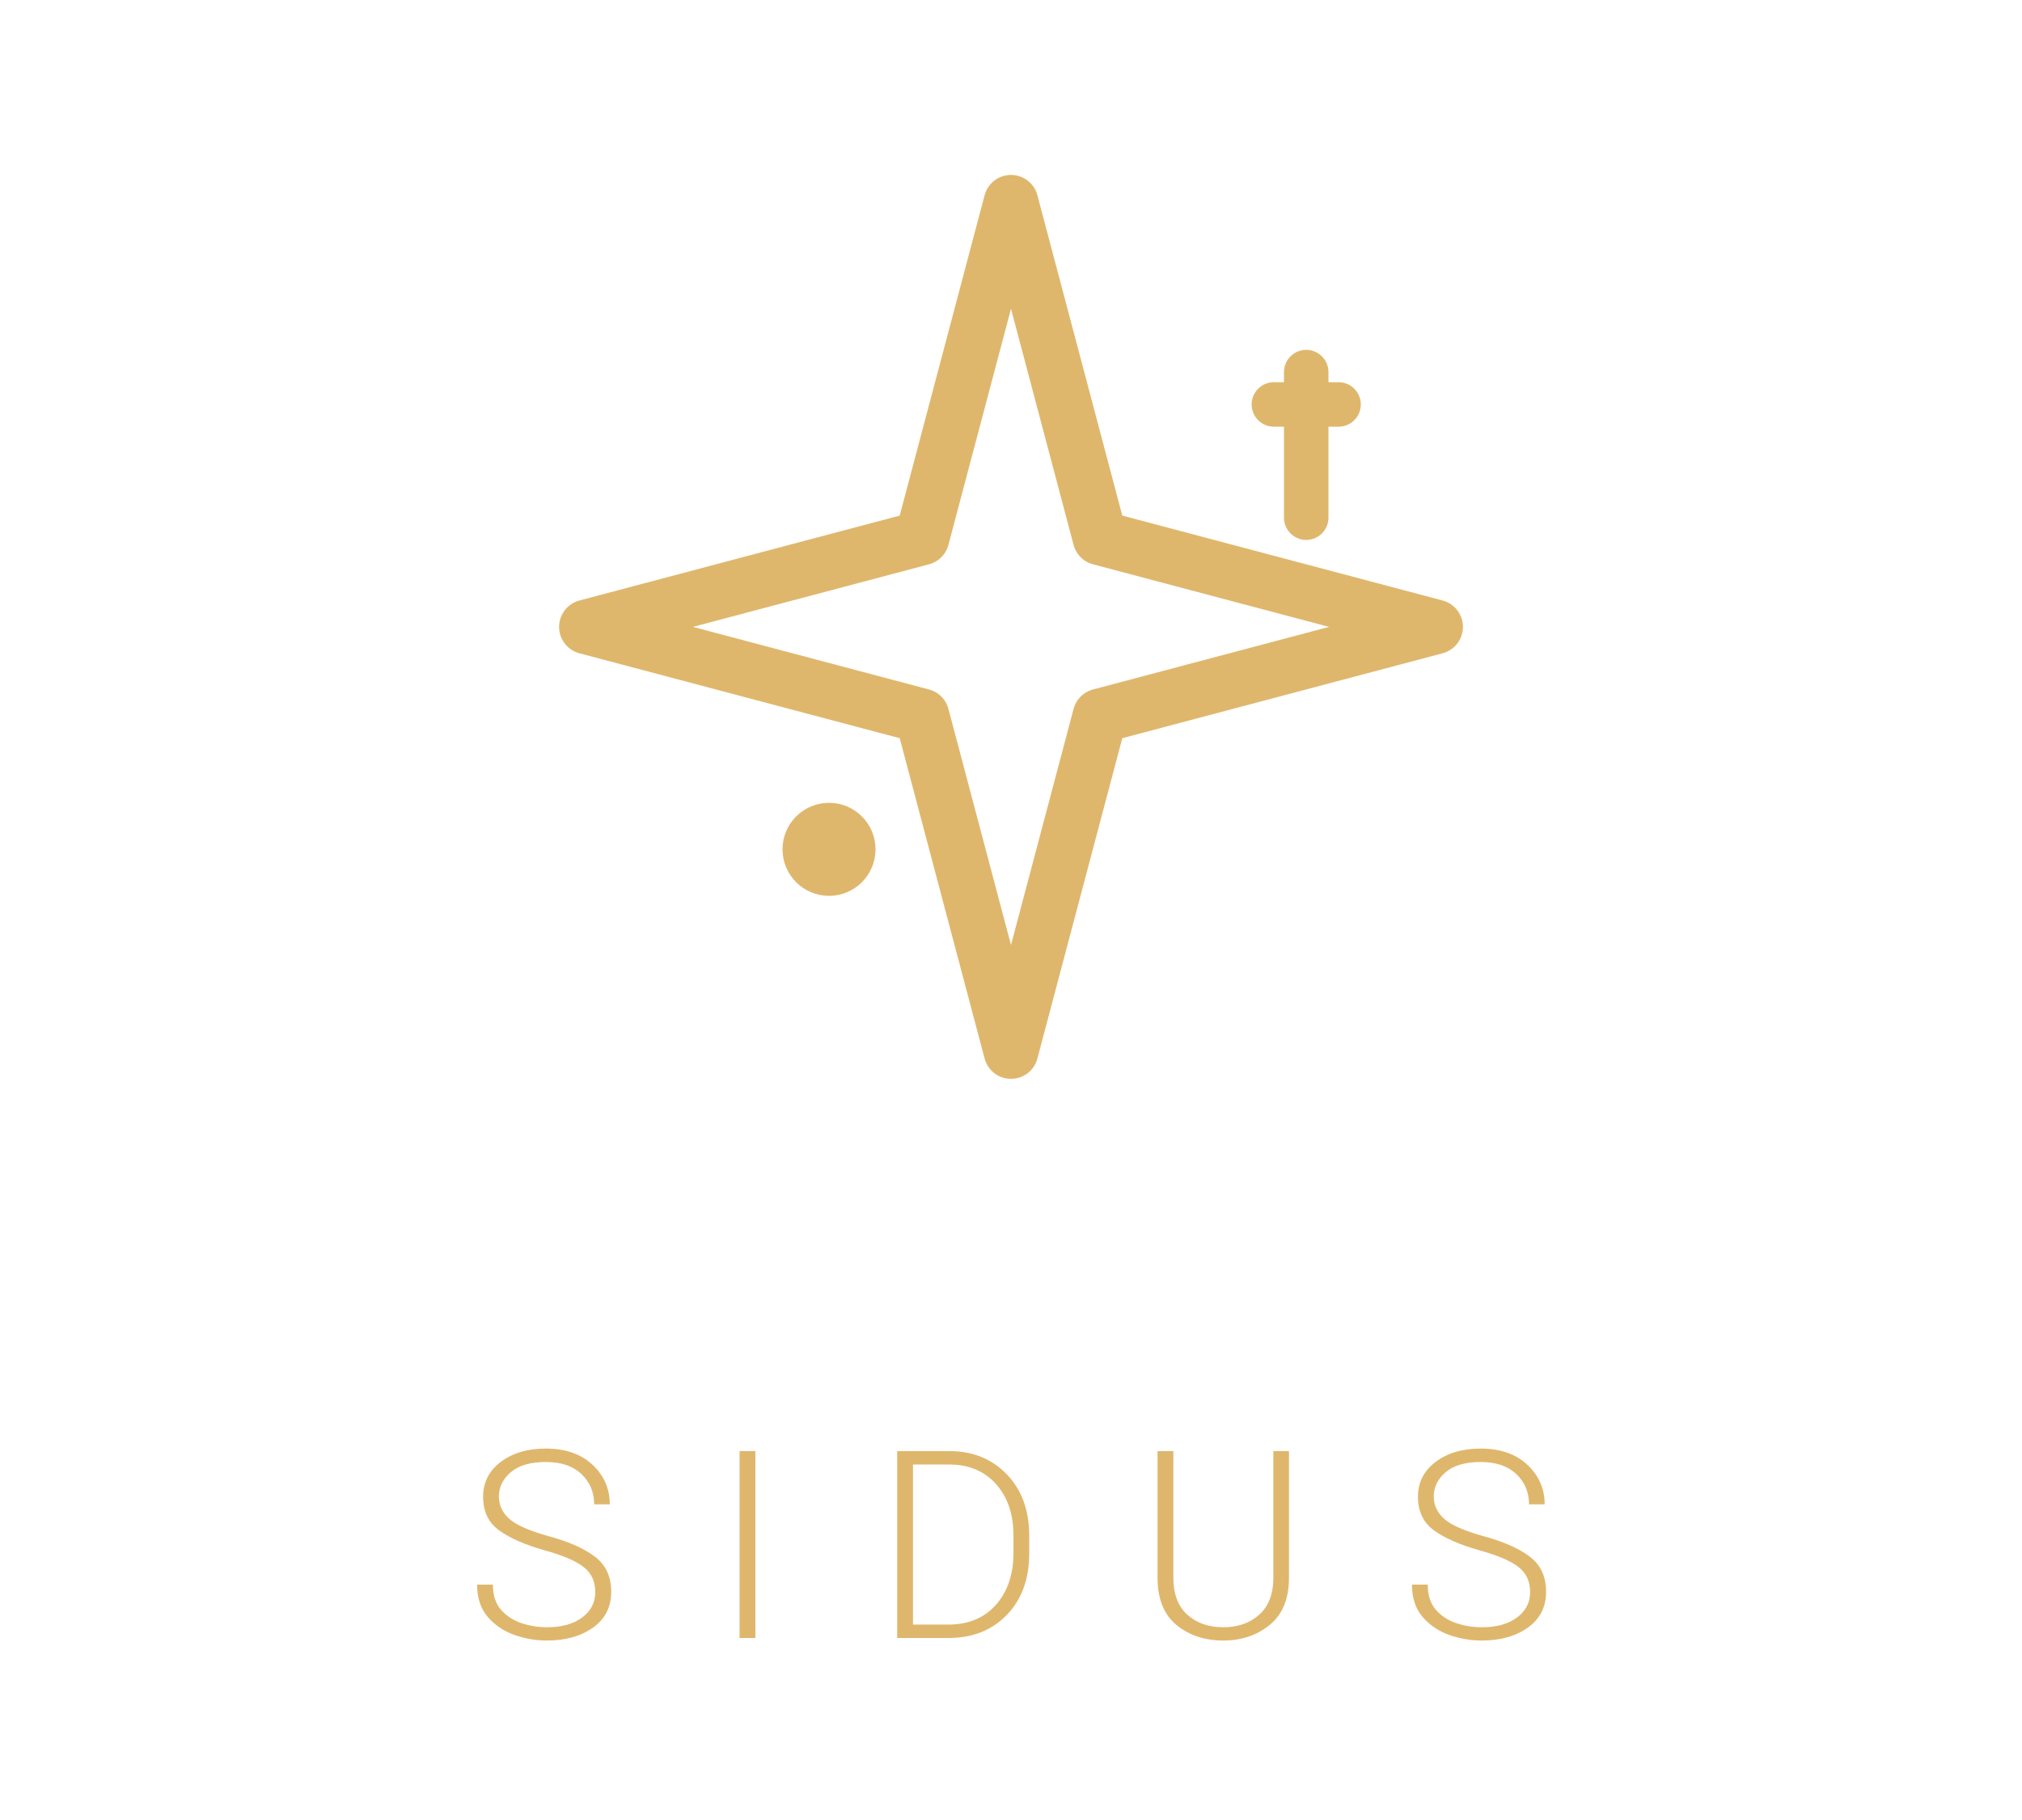
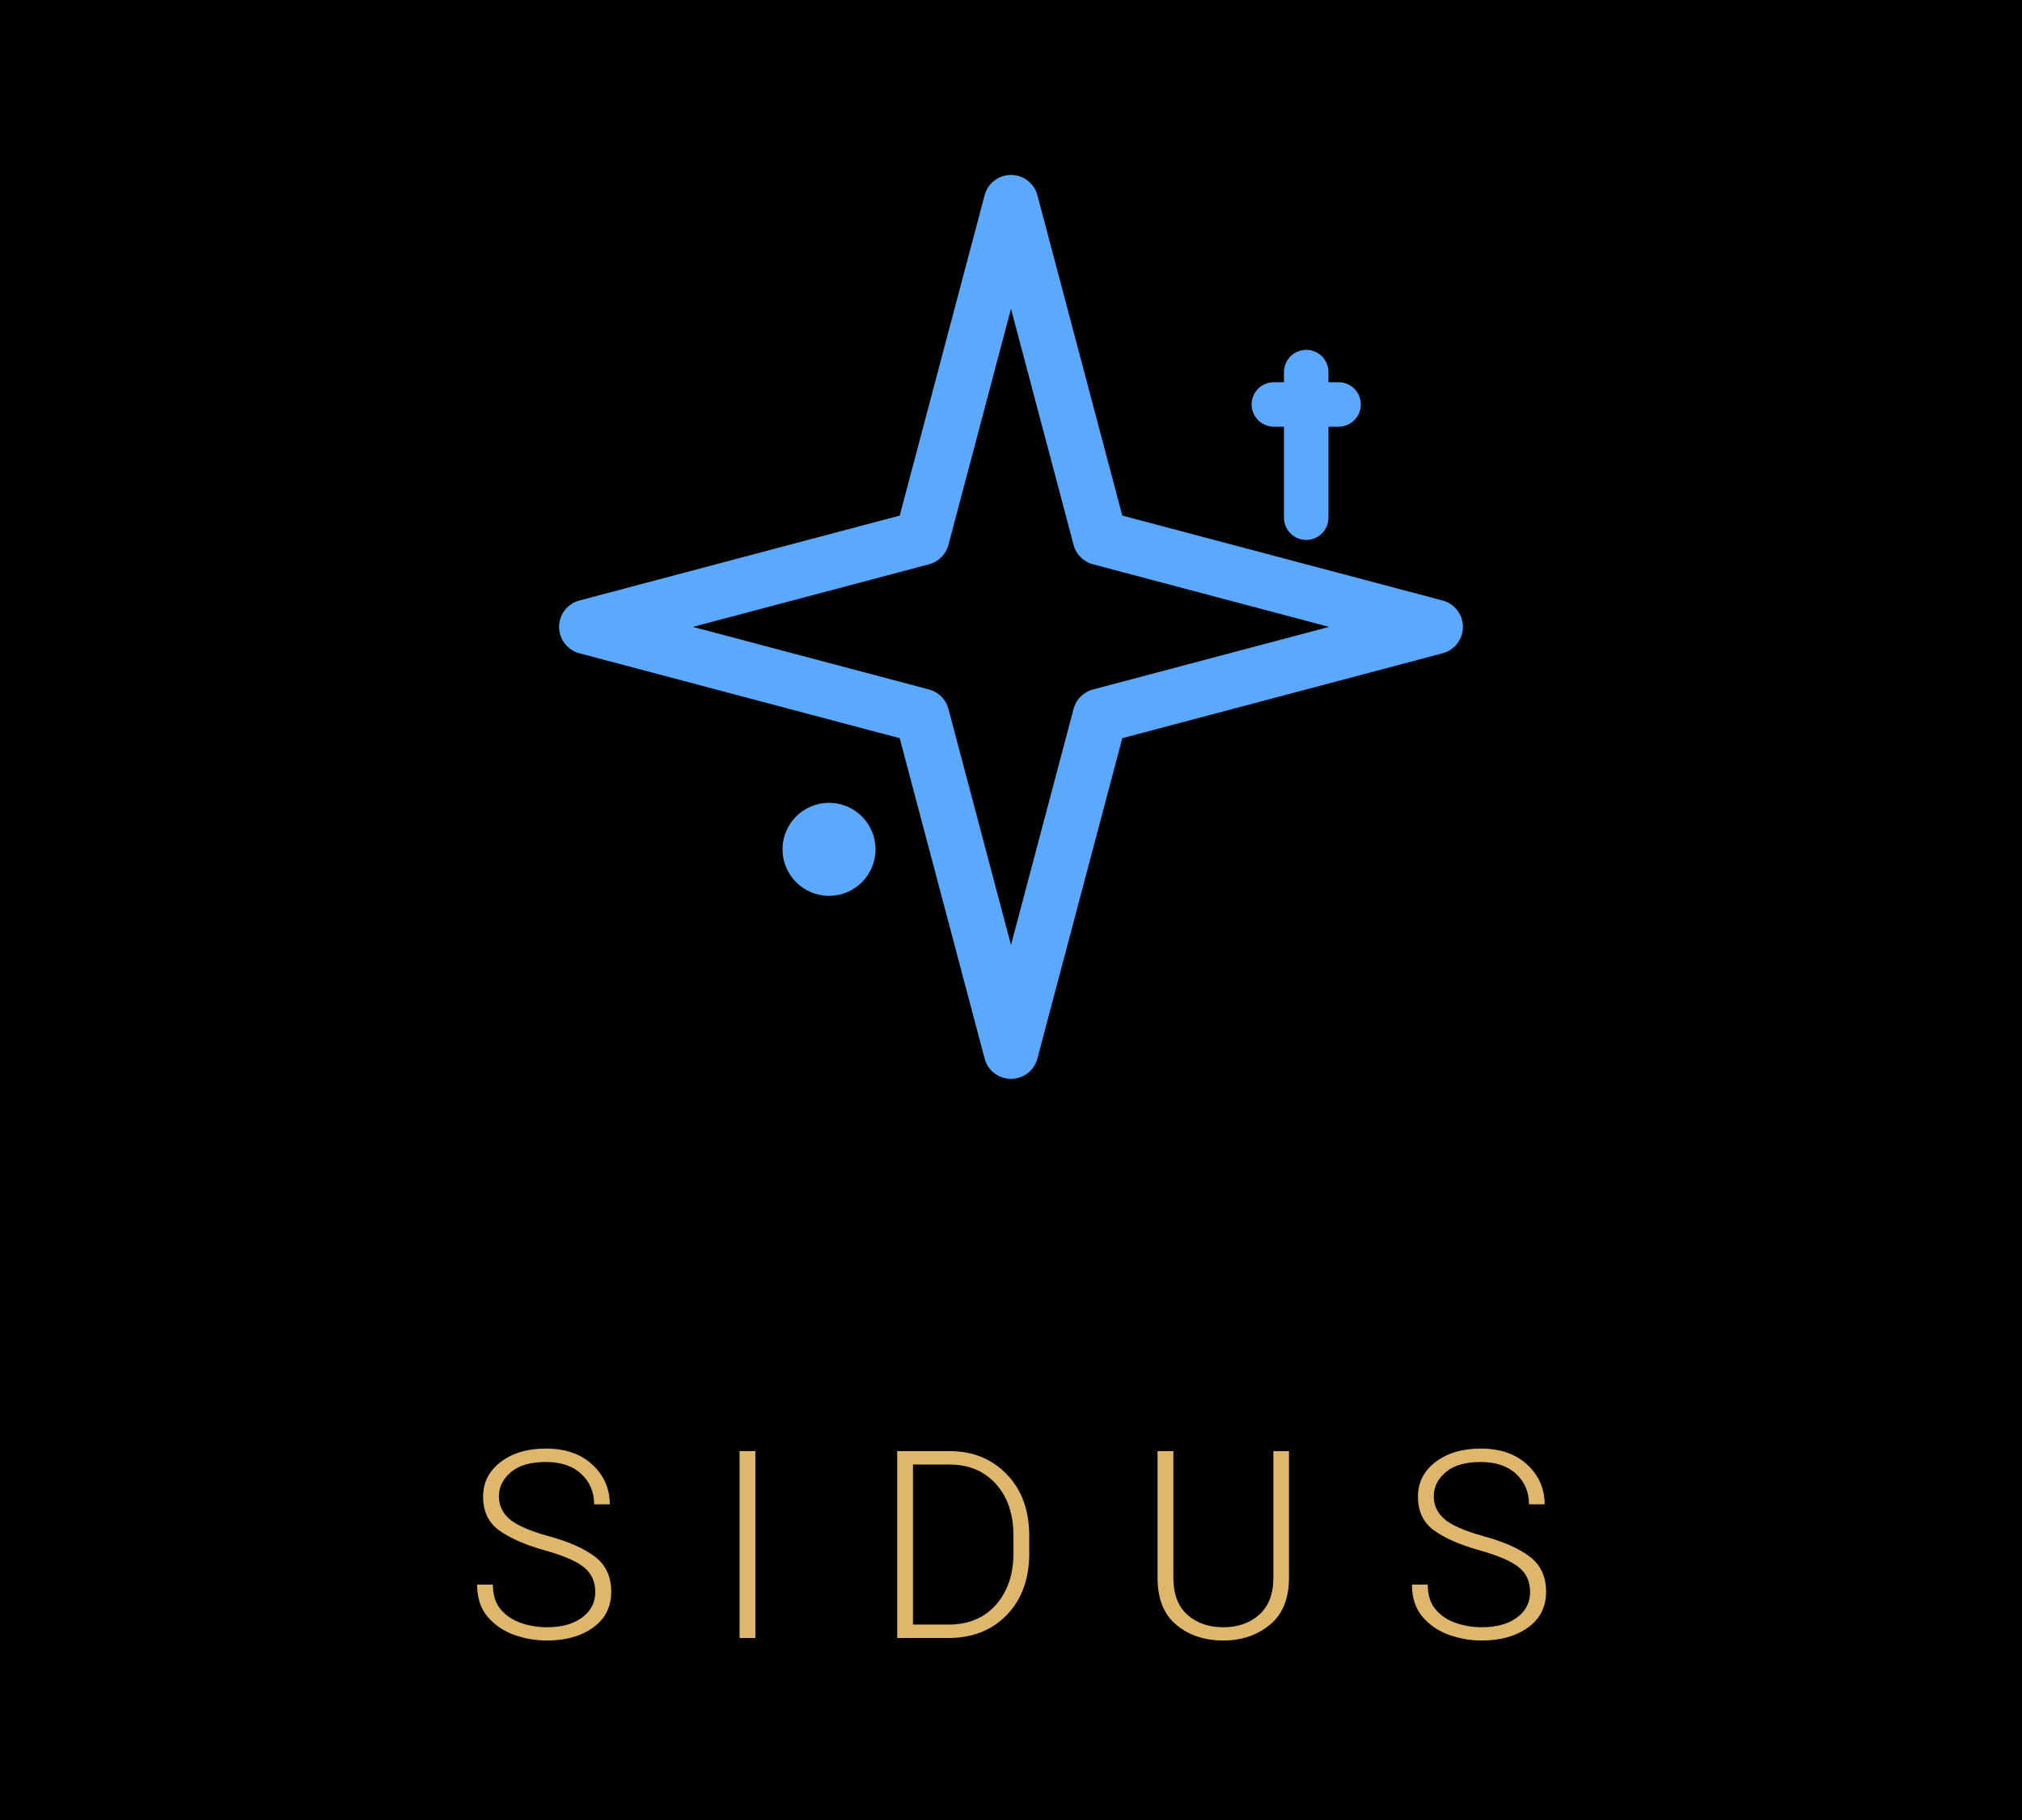
<svg xmlns="http://www.w3.org/2000/svg" viewBox="0 0 200 180" fill="none">
+   <rect width="200" height="180" fill="#000000" />
  <g transform="translate(100 62) scale(4) translate(-16 -16)">
-     <path d="M16 5.5 18.2 13.8 26.5 16 18.2 18.2 16 26.5 13.8 18.2 5.5 16 13.8 13.8 16 5.5Z" stroke="#DFB76C" stroke-width="1.35" stroke-linejoin="round" />
-     <circle cx="11.5" cy="21.5" r="1.15" fill="#DFB76C" />
-     <path d="M22.5 10.5h1.6M23.3 9.7v3.6" stroke="#DFB76C" stroke-width="1.1" stroke-linecap="round" />
+     <path d="M16 5.5 18.2 13.8 26.5 16 18.2 18.2 16 26.5 13.8 18.2 5.5 16 13.8 13.8 16 5.5Z" stroke="#5BA8FF" stroke-width="1.35" stroke-linejoin="round" />
+     <circle cx="11.5" cy="21.5" r="1.15" fill="#5BA8FF" />
+     <path d="M22.5 10.5h1.6M23.3 9.7v3.6" stroke="#5BA8FF" stroke-width="1.1" stroke-linecap="round" />
  </g>
  <text x="100" y="162" text-anchor="middle" font-family="Segoe UI, Roboto, Helvetica, Arial, sans-serif" font-size="26" font-weight="300" letter-spacing="9" fill="#DFB76C">SIDUS</text>
</svg>
